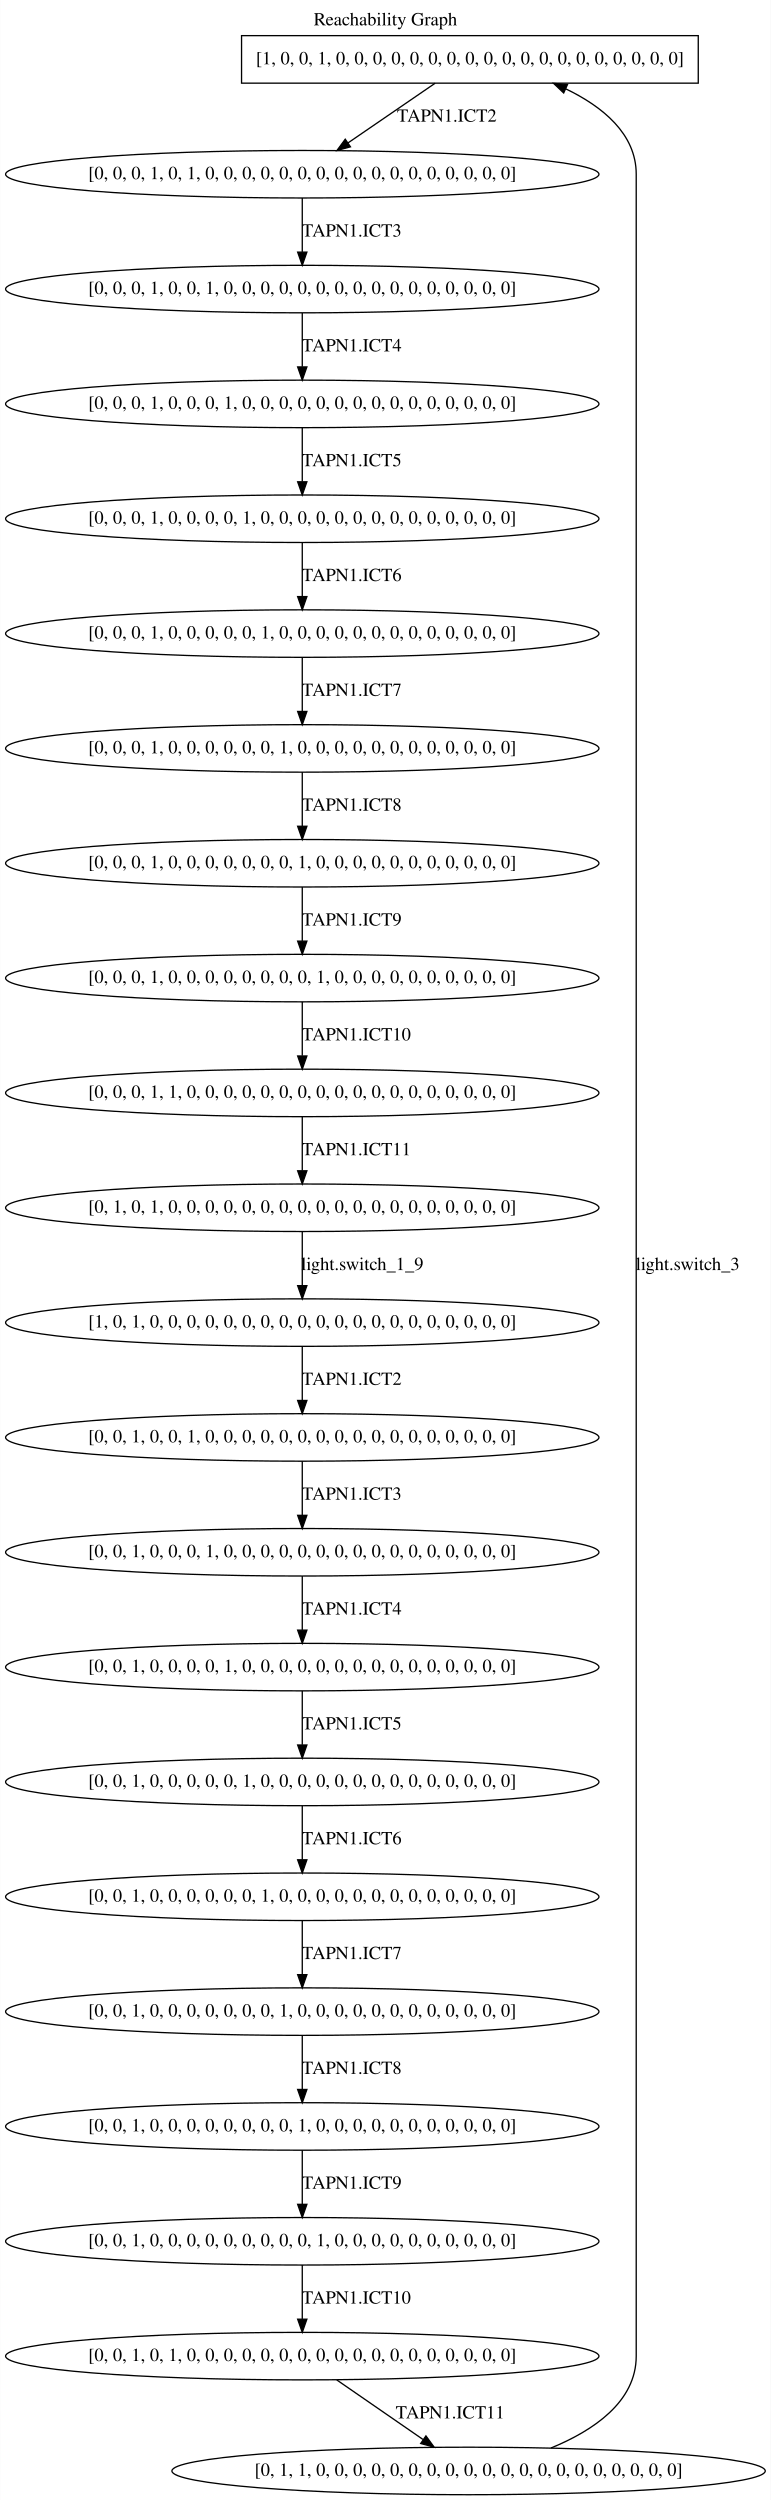
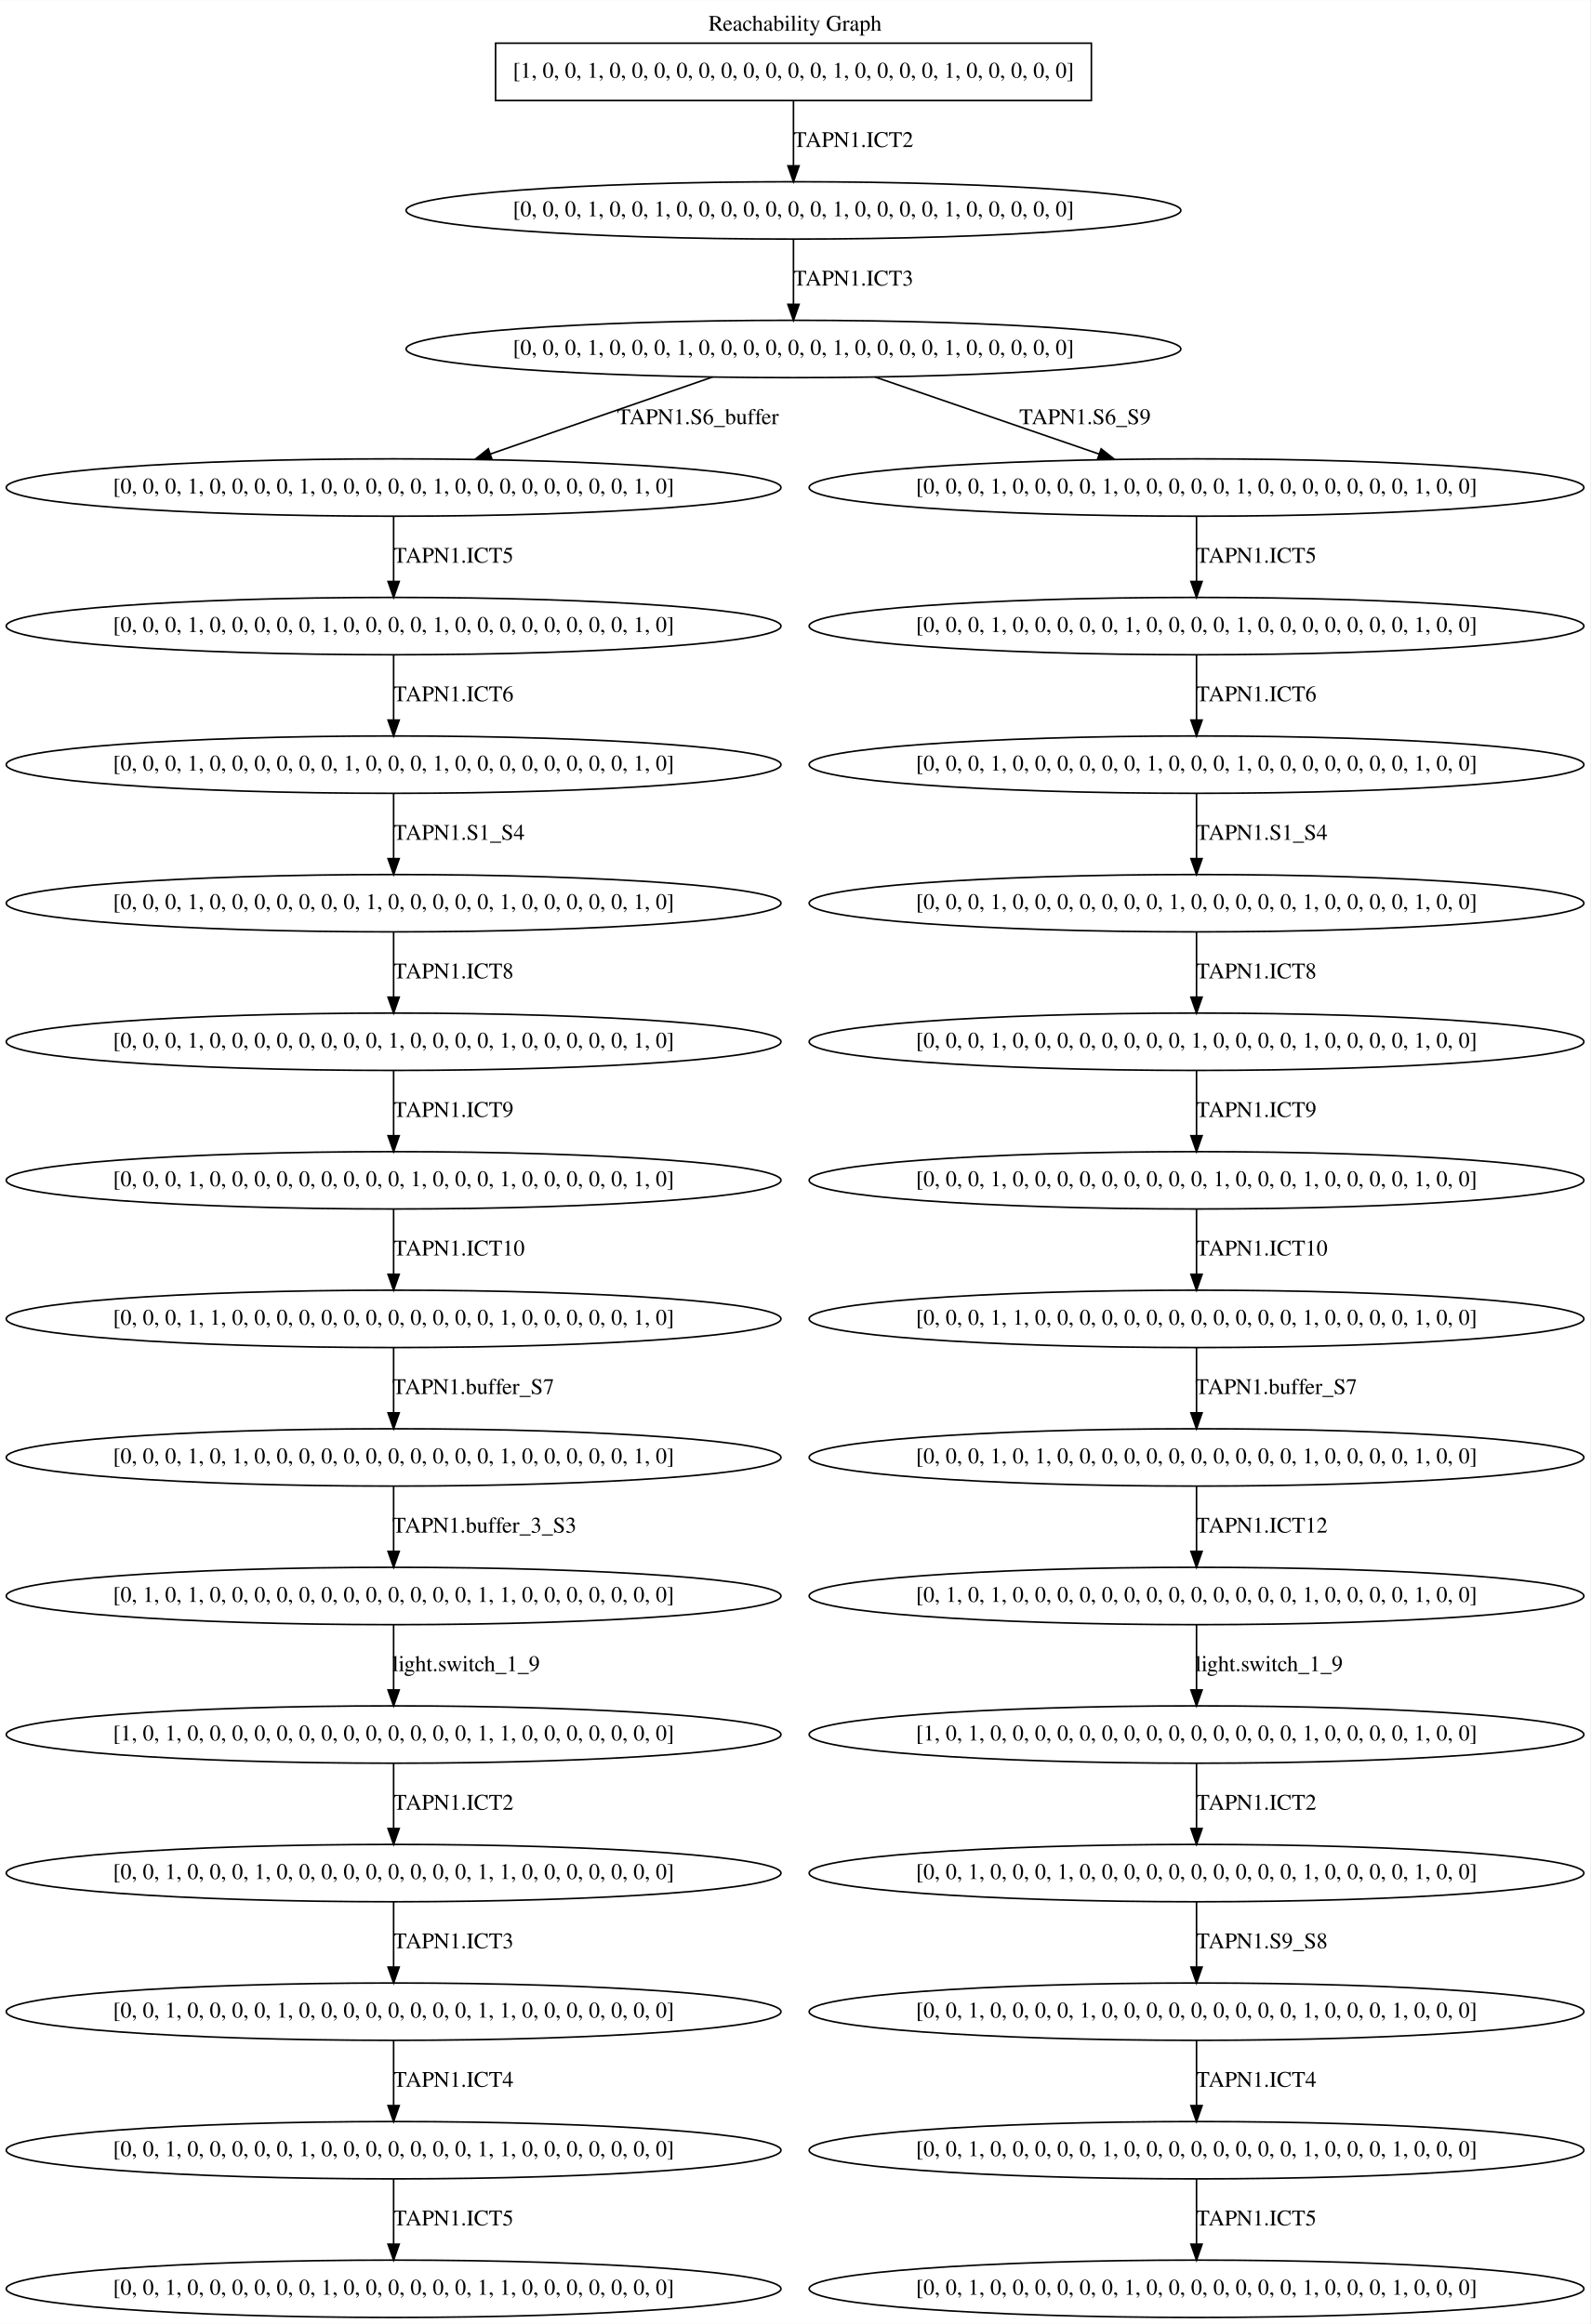
- <svg xmlns="http://www.w3.org/2000/svg" width="584pt" height="1894pt" viewBox="0.00 0.00 583.76 1894.00">
-   <g id="graph0" class="graph" transform="scale(1 1) rotate(0) translate(4 1890)">
-     <polygon fill="#ffffff" stroke="transparent" points="-4,4 -4,-1890 579.76,-1890 579.76,4 -4,4" />
-     <text text-anchor="middle" x="287.88" y="-1870.8" font-family="Times,serif" font-size="14.00" fill="#000000">Reachability Graph</text>
+ <svg xmlns="http://www.w3.org/2000/svg" width="998pt" height="1459pt" viewBox="0.00 0.00 998.16 1459.00">
+   <g id="graph0" class="graph" transform="scale(1 1) rotate(0) translate(4 1455)">
+     <polygon fill="#ffffff" stroke="transparent" points="-4,4 -4,-1455 994.157,-1455 994.157,4 -4,4" />
+     <text text-anchor="middle" x="495.078" y="-1435.8" font-family="Times,serif" font-size="14.00" fill="#000000">Reachability Graph</text>
    <g id="node1" class="node">
-       <polygon fill="none" stroke="#000000" points="524.88,-1863 178.88,-1863 178.88,-1827 524.88,-1827 524.88,-1863" />
-       <text text-anchor="middle" x="351.88" y="-1841.3" font-family="Times,serif" font-size="14.00" fill="#000000">[1, 0, 0, 1, 0, 0, 0, 0, 0, 0, 0, 0, 0, 0, 0, 0, 0, 0, 0, 0, 0, 0, 0]</text>
+       <polygon fill="none" stroke="#000000" points="681.078,-1428 307.078,-1428 307.078,-1392 681.078,-1392 681.078,-1428" />
+       <text text-anchor="middle" x="494.078" y="-1406.3" font-family="Times,serif" font-size="14.00" fill="#000000">[1, 0, 0, 1, 0, 0, 0, 0, 0, 0, 0, 0, 0, 0, 1, 0, 0, 0, 0, 1, 0, 0, 0, 0, 0]</text>
    </g>
    <g id="node2" class="node">
-       <ellipse fill="none" stroke="#000000" cx="224.88" cy="-1758" rx="224.76" ry="18" />
-       <text text-anchor="middle" x="224.88" y="-1754.3" font-family="Times,serif" font-size="14.00" fill="#000000">[0, 0, 0, 1, 0, 1, 0, 0, 0, 0, 0, 0, 0, 0, 0, 0, 0, 0, 0, 0, 0, 0, 0]</text>
+       <ellipse fill="none" stroke="#000000" cx="494.078" cy="-1323" rx="243.157" ry="18" />
+       <text text-anchor="middle" x="494.078" y="-1319.3" font-family="Times,serif" font-size="14.00" fill="#000000">[0, 0, 0, 1, 0, 0, 1, 0, 0, 0, 0, 0, 0, 0, 1, 0, 0, 0, 0, 1, 0, 0, 0, 0, 0]</text>
    </g>
    <g id="edge1" class="edge">
-       <path fill="none" stroke="#000000" d="M325.566,-1826.974C306.409,-1813.85 280.28,-1795.951 259.441,-1781.676" />
-       <polygon fill="#000000" stroke="#000000" points="261.389,-1778.767 251.161,-1776.003 257.433,-1784.542 261.389,-1778.767" />
-       <text text-anchor="middle" x="334.38" y="-1797.8" font-family="Times,serif" font-size="14.00" fill="#000000">TAPN1.ICT2</text>
+       <path fill="none" stroke="#000000" d="M494.078,-1391.974C494.078,-1380.192 494.078,-1364.561 494.078,-1351.158" />
+       <polygon fill="#000000" stroke="#000000" points="497.579,-1351.003 494.078,-1341.003 490.579,-1351.003 497.579,-1351.003" />
+       <text text-anchor="middle" x="531.578" y="-1362.8" font-family="Times,serif" font-size="14.00" fill="#000000">TAPN1.ICT2</text>
    </g>
    <g id="node3" class="node">
-       <ellipse fill="none" stroke="#000000" cx="224.88" cy="-1671" rx="224.76" ry="18" />
-       <text text-anchor="middle" x="224.88" y="-1667.3" font-family="Times,serif" font-size="14.00" fill="#000000">[0, 0, 0, 1, 0, 0, 1, 0, 0, 0, 0, 0, 0, 0, 0, 0, 0, 0, 0, 0, 0, 0, 0]</text>
+       <ellipse fill="none" stroke="#000000" cx="494.078" cy="-1236" rx="243.157" ry="18" />
+       <text text-anchor="middle" x="494.078" y="-1232.3" font-family="Times,serif" font-size="14.00" fill="#000000">[0, 0, 0, 1, 0, 0, 0, 1, 0, 0, 0, 0, 0, 0, 1, 0, 0, 0, 0, 1, 0, 0, 0, 0, 0]</text>
    </g>
    <g id="edge2" class="edge">
-       <path fill="none" stroke="#000000" d="M224.88,-1739.974C224.88,-1728.192 224.88,-1712.561 224.88,-1699.158" />
-       <polygon fill="#000000" stroke="#000000" points="228.38,-1699.003 224.88,-1689.003 221.38,-1699.003 228.38,-1699.003" />
-       <text text-anchor="middle" x="262.38" y="-1710.8" font-family="Times,serif" font-size="14.00" fill="#000000">TAPN1.ICT3</text>
+       <path fill="none" stroke="#000000" d="M494.078,-1304.974C494.078,-1293.192 494.078,-1277.561 494.078,-1264.158" />
+       <polygon fill="#000000" stroke="#000000" points="497.579,-1264.003 494.078,-1254.003 490.579,-1264.003 497.579,-1264.003" />
+       <text text-anchor="middle" x="531.578" y="-1275.8" font-family="Times,serif" font-size="14.00" fill="#000000">TAPN1.ICT3</text>
    </g>
    <g id="node4" class="node">
-       <ellipse fill="none" stroke="#000000" cx="224.88" cy="-1584" rx="224.76" ry="18" />
-       <text text-anchor="middle" x="224.88" y="-1580.3" font-family="Times,serif" font-size="14.00" fill="#000000">[0, 0, 0, 1, 0, 0, 0, 1, 0, 0, 0, 0, 0, 0, 0, 0, 0, 0, 0, 0, 0, 0, 0]</text>
+       <ellipse fill="none" stroke="#000000" cx="243.078" cy="-1149" rx="243.157" ry="18" />
+       <text text-anchor="middle" x="243.078" y="-1145.3" font-family="Times,serif" font-size="14.00" fill="#000000">[0, 0, 0, 1, 0, 0, 0, 0, 1, 0, 0, 0, 0, 0, 1, 0, 0, 0, 0, 0, 0, 0, 0, 1, 0]</text>
    </g>
    <g id="edge3" class="edge">
-       <path fill="none" stroke="#000000" d="M224.88,-1652.974C224.88,-1641.192 224.88,-1625.561 224.88,-1612.158" />
-       <polygon fill="#000000" stroke="#000000" points="228.38,-1612.003 224.88,-1602.003 221.38,-1612.003 228.38,-1612.003" />
-       <text text-anchor="middle" x="262.38" y="-1623.8" font-family="Times,serif" font-size="14.00" fill="#000000">TAPN1.ICT4</text>
+       <path fill="none" stroke="#000000" d="M443.285,-1218.394C403.017,-1204.437 346.617,-1184.888 303.937,-1170.094" />
+       <polygon fill="#000000" stroke="#000000" points="304.821,-1166.697 294.227,-1166.729 302.529,-1173.311 304.821,-1166.697" />
+       <text text-anchor="middle" x="434.078" y="-1188.8" font-family="Times,serif" font-size="14.00" fill="#000000">TAPN1.S6_buffer</text>
    </g>
    <g id="node5" class="node">
-       <ellipse fill="none" stroke="#000000" cx="224.88" cy="-1497" rx="224.76" ry="18" />
-       <text text-anchor="middle" x="224.88" y="-1493.3" font-family="Times,serif" font-size="14.00" fill="#000000">[0, 0, 0, 1, 0, 0, 0, 0, 1, 0, 0, 0, 0, 0, 0, 0, 0, 0, 0, 0, 0, 0, 0]</text>
+       <ellipse fill="none" stroke="#000000" cx="747.078" cy="-1149" rx="243.157" ry="18" />
+       <text text-anchor="middle" x="747.078" y="-1145.3" font-family="Times,serif" font-size="14.00" fill="#000000">[0, 0, 0, 1, 0, 0, 0, 0, 1, 0, 0, 0, 0, 0, 1, 0, 0, 0, 0, 0, 0, 0, 1, 0, 0]</text>
    </g>
    <g id="edge4" class="edge">
-       <path fill="none" stroke="#000000" d="M224.88,-1565.974C224.88,-1554.192 224.88,-1538.561 224.88,-1525.158" />
-       <polygon fill="#000000" stroke="#000000" points="228.38,-1525.003 224.88,-1515.003 221.38,-1525.003 228.38,-1525.003" />
-       <text text-anchor="middle" x="262.38" y="-1536.8" font-family="Times,serif" font-size="14.00" fill="#000000">TAPN1.ICT5</text>
+       <path fill="none" stroke="#000000" d="M545.277,-1218.394C585.951,-1204.408 642.954,-1184.805 686.007,-1170.001" />
+       <polygon fill="#000000" stroke="#000000" points="687.204,-1173.29 695.523,-1166.729 684.928,-1166.671 687.204,-1173.29" />
+       <text text-anchor="middle" x="677.078" y="-1188.8" font-family="Times,serif" font-size="14.00" fill="#000000">TAPN1.S6_S9</text>
+     </g>
+     <g id="node19" class="node">
+       <ellipse fill="none" stroke="#000000" cx="243.078" cy="-1062" rx="243.157" ry="18" />
+       <text text-anchor="middle" x="243.078" y="-1058.3" font-family="Times,serif" font-size="14.00" fill="#000000">[0, 0, 0, 1, 0, 0, 0, 0, 0, 1, 0, 0, 0, 0, 1, 0, 0, 0, 0, 0, 0, 0, 0, 1, 0]</text>
+     </g>
+     <g id="edge18" class="edge">
+       <path fill="none" stroke="#000000" d="M243.078,-1130.974C243.078,-1119.192 243.078,-1103.561 243.078,-1090.158" />
+       <polygon fill="#000000" stroke="#000000" points="246.578,-1090.003 243.078,-1080.003 239.578,-1090.003 246.578,-1090.003" />
+       <text text-anchor="middle" x="280.578" y="-1101.8" font-family="Times,serif" font-size="14.00" fill="#000000">TAPN1.ICT5</text>
    </g>
    <g id="node6" class="node">
-       <ellipse fill="none" stroke="#000000" cx="224.88" cy="-1410" rx="224.76" ry="18" />
-       <text text-anchor="middle" x="224.88" y="-1406.3" font-family="Times,serif" font-size="14.00" fill="#000000">[0, 0, 0, 1, 0, 0, 0, 0, 0, 1, 0, 0, 0, 0, 0, 0, 0, 0, 0, 0, 0, 0, 0]</text>
+       <ellipse fill="none" stroke="#000000" cx="747.078" cy="-1062" rx="243.157" ry="18" />
+       <text text-anchor="middle" x="747.078" y="-1058.3" font-family="Times,serif" font-size="14.00" fill="#000000">[0, 0, 0, 1, 0, 0, 0, 0, 0, 1, 0, 0, 0, 0, 1, 0, 0, 0, 0, 0, 0, 0, 1, 0, 0]</text>
    </g>
    <g id="edge5" class="edge">
-       <path fill="none" stroke="#000000" d="M224.88,-1478.974C224.88,-1467.192 224.88,-1451.561 224.88,-1438.158" />
-       <polygon fill="#000000" stroke="#000000" points="228.38,-1438.003 224.88,-1428.003 221.38,-1438.003 228.38,-1438.003" />
-       <text text-anchor="middle" x="262.38" y="-1449.8" font-family="Times,serif" font-size="14.00" fill="#000000">TAPN1.ICT6</text>
+       <path fill="none" stroke="#000000" d="M747.078,-1130.974C747.078,-1119.192 747.078,-1103.561 747.078,-1090.158" />
+       <polygon fill="#000000" stroke="#000000" points="750.578,-1090.003 747.078,-1080.003 743.578,-1090.003 750.578,-1090.003" />
+       <text text-anchor="middle" x="784.578" y="-1101.8" font-family="Times,serif" font-size="14.00" fill="#000000">TAPN1.ICT5</text>
    </g>
    <g id="node7" class="node">
-       <ellipse fill="none" stroke="#000000" cx="224.88" cy="-1323" rx="224.76" ry="18" />
-       <text text-anchor="middle" x="224.88" y="-1319.3" font-family="Times,serif" font-size="14.00" fill="#000000">[0, 0, 0, 1, 0, 0, 0, 0, 0, 0, 1, 0, 0, 0, 0, 0, 0, 0, 0, 0, 0, 0, 0]</text>
+       <ellipse fill="none" stroke="#000000" cx="747.078" cy="-975" rx="243.157" ry="18" />
+       <text text-anchor="middle" x="747.078" y="-971.3" font-family="Times,serif" font-size="14.00" fill="#000000">[0, 0, 0, 1, 0, 0, 0, 0, 0, 0, 1, 0, 0, 0, 1, 0, 0, 0, 0, 0, 0, 0, 1, 0, 0]</text>
    </g>
    <g id="edge6" class="edge">
-       <path fill="none" stroke="#000000" d="M224.88,-1391.974C224.88,-1380.192 224.88,-1364.561 224.88,-1351.158" />
-       <polygon fill="#000000" stroke="#000000" points="228.38,-1351.003 224.88,-1341.003 221.38,-1351.003 228.38,-1351.003" />
-       <text text-anchor="middle" x="262.38" y="-1362.8" font-family="Times,serif" font-size="14.00" fill="#000000">TAPN1.ICT7</text>
+       <path fill="none" stroke="#000000" d="M747.078,-1043.974C747.078,-1032.192 747.078,-1016.561 747.078,-1003.158" />
+       <polygon fill="#000000" stroke="#000000" points="750.578,-1003.003 747.078,-993.003 743.578,-1003.003 750.578,-1003.003" />
+       <text text-anchor="middle" x="784.578" y="-1014.8" font-family="Times,serif" font-size="14.00" fill="#000000">TAPN1.ICT6</text>
    </g>
    <g id="node8" class="node">
-       <ellipse fill="none" stroke="#000000" cx="224.88" cy="-1236" rx="224.76" ry="18" />
-       <text text-anchor="middle" x="224.88" y="-1232.3" font-family="Times,serif" font-size="14.00" fill="#000000">[0, 0, 0, 1, 0, 0, 0, 0, 0, 0, 0, 1, 0, 0, 0, 0, 0, 0, 0, 0, 0, 0, 0]</text>
+       <ellipse fill="none" stroke="#000000" cx="747.078" cy="-888" rx="243.157" ry="18" />
+       <text text-anchor="middle" x="747.078" y="-884.3" font-family="Times,serif" font-size="14.00" fill="#000000">[0, 0, 0, 1, 0, 0, 0, 0, 0, 0, 0, 1, 0, 0, 0, 0, 0, 1, 0, 0, 0, 0, 1, 0, 0]</text>
    </g>
    <g id="edge7" class="edge">
-       <path fill="none" stroke="#000000" d="M224.88,-1304.974C224.88,-1293.192 224.88,-1277.561 224.88,-1264.158" />
-       <polygon fill="#000000" stroke="#000000" points="228.38,-1264.003 224.88,-1254.003 221.38,-1264.003 228.38,-1264.003" />
-       <text text-anchor="middle" x="262.38" y="-1275.8" font-family="Times,serif" font-size="14.00" fill="#000000">TAPN1.ICT8</text>
+       <path fill="none" stroke="#000000" d="M747.078,-956.973C747.078,-945.192 747.078,-929.561 747.078,-916.158" />
+       <polygon fill="#000000" stroke="#000000" points="750.578,-916.003 747.078,-906.003 743.578,-916.003 750.578,-916.003" />
+       <text text-anchor="middle" x="788.078" y="-927.8" font-family="Times,serif" font-size="14.00" fill="#000000">TAPN1.S1_S4</text>
    </g>
    <g id="node9" class="node">
-       <ellipse fill="none" stroke="#000000" cx="224.88" cy="-1149" rx="224.76" ry="18" />
-       <text text-anchor="middle" x="224.88" y="-1145.3" font-family="Times,serif" font-size="14.00" fill="#000000">[0, 0, 0, 1, 0, 0, 0, 0, 0, 0, 0, 0, 1, 0, 0, 0, 0, 0, 0, 0, 0, 0, 0]</text>
+       <ellipse fill="none" stroke="#000000" cx="747.078" cy="-801" rx="243.157" ry="18" />
+       <text text-anchor="middle" x="747.078" y="-797.3" font-family="Times,serif" font-size="14.00" fill="#000000">[0, 0, 0, 1, 0, 0, 0, 0, 0, 0, 0, 0, 1, 0, 0, 0, 0, 1, 0, 0, 0, 0, 1, 0, 0]</text>
    </g>
    <g id="edge8" class="edge">
-       <path fill="none" stroke="#000000" d="M224.88,-1217.974C224.88,-1206.192 224.88,-1190.561 224.88,-1177.158" />
-       <polygon fill="#000000" stroke="#000000" points="228.38,-1177.003 224.88,-1167.003 221.38,-1177.003 228.38,-1177.003" />
-       <text text-anchor="middle" x="262.38" y="-1188.8" font-family="Times,serif" font-size="14.00" fill="#000000">TAPN1.ICT9</text>
+       <path fill="none" stroke="#000000" d="M747.078,-869.973C747.078,-858.192 747.078,-842.561 747.078,-829.158" />
+       <polygon fill="#000000" stroke="#000000" points="750.578,-829.003 747.078,-819.003 743.578,-829.003 750.578,-829.003" />
+       <text text-anchor="middle" x="784.578" y="-840.8" font-family="Times,serif" font-size="14.00" fill="#000000">TAPN1.ICT8</text>
    </g>
    <g id="node10" class="node">
-       <ellipse fill="none" stroke="#000000" cx="224.88" cy="-1062" rx="224.76" ry="18" />
-       <text text-anchor="middle" x="224.88" y="-1058.3" font-family="Times,serif" font-size="14.00" fill="#000000">[0, 0, 0, 1, 1, 0, 0, 0, 0, 0, 0, 0, 0, 0, 0, 0, 0, 0, 0, 0, 0, 0, 0]</text>
+       <ellipse fill="none" stroke="#000000" cx="747.078" cy="-714" rx="243.157" ry="18" />
+       <text text-anchor="middle" x="747.078" y="-710.3" font-family="Times,serif" font-size="14.00" fill="#000000">[0, 0, 0, 1, 0, 0, 0, 0, 0, 0, 0, 0, 0, 1, 0, 0, 0, 1, 0, 0, 0, 0, 1, 0, 0]</text>
    </g>
    <g id="edge9" class="edge">
-       <path fill="none" stroke="#000000" d="M224.88,-1130.974C224.88,-1119.192 224.88,-1103.561 224.88,-1090.158" />
-       <polygon fill="#000000" stroke="#000000" points="228.38,-1090.003 224.88,-1080.003 221.38,-1090.003 228.38,-1090.003" />
-       <text text-anchor="middle" x="265.88" y="-1101.8" font-family="Times,serif" font-size="14.00" fill="#000000">TAPN1.ICT10</text>
+       <path fill="none" stroke="#000000" d="M747.078,-782.973C747.078,-771.192 747.078,-755.561 747.078,-742.158" />
+       <polygon fill="#000000" stroke="#000000" points="750.578,-742.003 747.078,-732.003 743.578,-742.003 750.578,-742.003" />
+       <text text-anchor="middle" x="784.578" y="-753.8" font-family="Times,serif" font-size="14.00" fill="#000000">TAPN1.ICT9</text>
    </g>
    <g id="node11" class="node">
-       <ellipse fill="none" stroke="#000000" cx="224.88" cy="-975" rx="224.76" ry="18" />
-       <text text-anchor="middle" x="224.88" y="-971.3" font-family="Times,serif" font-size="14.00" fill="#000000">[0, 1, 0, 1, 0, 0, 0, 0, 0, 0, 0, 0, 0, 0, 0, 0, 0, 0, 0, 0, 0, 0, 0]</text>
+       <ellipse fill="none" stroke="#000000" cx="747.078" cy="-627" rx="243.157" ry="18" />
+       <text text-anchor="middle" x="747.078" y="-623.3" font-family="Times,serif" font-size="14.00" fill="#000000">[0, 0, 0, 1, 1, 0, 0, 0, 0, 0, 0, 0, 0, 0, 0, 0, 0, 1, 0, 0, 0, 0, 1, 0, 0]</text>
    </g>
    <g id="edge10" class="edge">
-       <path fill="none" stroke="#000000" d="M224.88,-1043.974C224.88,-1032.192 224.88,-1016.561 224.88,-1003.158" />
-       <polygon fill="#000000" stroke="#000000" points="228.38,-1003.003 224.88,-993.003 221.38,-1003.003 228.38,-1003.003" />
-       <text text-anchor="middle" x="265.88" y="-1014.8" font-family="Times,serif" font-size="14.00" fill="#000000">TAPN1.ICT11</text>
+       <path fill="none" stroke="#000000" d="M747.078,-695.973C747.078,-684.192 747.078,-668.561 747.078,-655.158" />
+       <polygon fill="#000000" stroke="#000000" points="750.578,-655.003 747.078,-645.003 743.578,-655.003 750.578,-655.003" />
+       <text text-anchor="middle" x="788.078" y="-666.8" font-family="Times,serif" font-size="14.00" fill="#000000">TAPN1.ICT10</text>
    </g>
    <g id="node12" class="node">
-       <ellipse fill="none" stroke="#000000" cx="224.88" cy="-888" rx="224.76" ry="18" />
-       <text text-anchor="middle" x="224.88" y="-884.3" font-family="Times,serif" font-size="14.00" fill="#000000">[1, 0, 1, 0, 0, 0, 0, 0, 0, 0, 0, 0, 0, 0, 0, 0, 0, 0, 0, 0, 0, 0, 0]</text>
+       <ellipse fill="none" stroke="#000000" cx="747.078" cy="-540" rx="243.157" ry="18" />
+       <text text-anchor="middle" x="747.078" y="-536.3" font-family="Times,serif" font-size="14.00" fill="#000000">[0, 0, 0, 1, 0, 1, 0, 0, 0, 0, 0, 0, 0, 0, 0, 0, 0, 1, 0, 0, 0, 0, 1, 0, 0]</text>
    </g>
    <g id="edge11" class="edge">
-       <path fill="none" stroke="#000000" d="M224.88,-956.973C224.88,-945.192 224.88,-929.561 224.88,-916.158" />
-       <polygon fill="#000000" stroke="#000000" points="228.38,-916.003 224.88,-906.003 221.38,-916.003 228.38,-916.003" />
-       <text text-anchor="middle" x="270.38" y="-927.8" font-family="Times,serif" font-size="14.00" fill="#000000">light.switch_1_9</text>
+       <path fill="none" stroke="#000000" d="M747.078,-608.973C747.078,-597.192 747.078,-581.561 747.078,-568.158" />
+       <polygon fill="#000000" stroke="#000000" points="750.578,-568.003 747.078,-558.003 743.578,-568.003 750.578,-568.003" />
+       <text text-anchor="middle" x="797.078" y="-579.8" font-family="Times,serif" font-size="14.00" fill="#000000">TAPN1.buffer_S7</text>
    </g>
    <g id="node13" class="node">
-       <ellipse fill="none" stroke="#000000" cx="224.88" cy="-801" rx="224.76" ry="18" />
-       <text text-anchor="middle" x="224.88" y="-797.3" font-family="Times,serif" font-size="14.00" fill="#000000">[0, 0, 1, 0, 0, 1, 0, 0, 0, 0, 0, 0, 0, 0, 0, 0, 0, 0, 0, 0, 0, 0, 0]</text>
+       <ellipse fill="none" stroke="#000000" cx="747.078" cy="-453" rx="243.157" ry="18" />
+       <text text-anchor="middle" x="747.078" y="-449.3" font-family="Times,serif" font-size="14.00" fill="#000000">[0, 1, 0, 1, 0, 0, 0, 0, 0, 0, 0, 0, 0, 0, 0, 0, 0, 1, 0, 0, 0, 0, 1, 0, 0]</text>
    </g>
    <g id="edge12" class="edge">
-       <path fill="none" stroke="#000000" d="M224.88,-869.973C224.88,-858.192 224.88,-842.561 224.88,-829.158" />
-       <polygon fill="#000000" stroke="#000000" points="228.38,-829.003 224.88,-819.003 221.38,-829.003 228.38,-829.003" />
-       <text text-anchor="middle" x="262.38" y="-840.8" font-family="Times,serif" font-size="14.00" fill="#000000">TAPN1.ICT2</text>
+       <path fill="none" stroke="#000000" d="M747.078,-521.973C747.078,-510.192 747.078,-494.561 747.078,-481.158" />
+       <polygon fill="#000000" stroke="#000000" points="750.578,-481.003 747.078,-471.003 743.578,-481.003 750.578,-481.003" />
+       <text text-anchor="middle" x="788.078" y="-492.8" font-family="Times,serif" font-size="14.00" fill="#000000">TAPN1.ICT12</text>
    </g>
    <g id="node14" class="node">
-       <ellipse fill="none" stroke="#000000" cx="224.88" cy="-714" rx="224.76" ry="18" />
-       <text text-anchor="middle" x="224.88" y="-710.3" font-family="Times,serif" font-size="14.00" fill="#000000">[0, 0, 1, 0, 0, 0, 1, 0, 0, 0, 0, 0, 0, 0, 0, 0, 0, 0, 0, 0, 0, 0, 0]</text>
+       <ellipse fill="none" stroke="#000000" cx="747.078" cy="-366" rx="243.157" ry="18" />
+       <text text-anchor="middle" x="747.078" y="-362.3" font-family="Times,serif" font-size="14.00" fill="#000000">[1, 0, 1, 0, 0, 0, 0, 0, 0, 0, 0, 0, 0, 0, 0, 0, 0, 1, 0, 0, 0, 0, 1, 0, 0]</text>
    </g>
    <g id="edge13" class="edge">
-       <path fill="none" stroke="#000000" d="M224.88,-782.973C224.88,-771.192 224.88,-755.561 224.88,-742.158" />
-       <polygon fill="#000000" stroke="#000000" points="228.38,-742.003 224.88,-732.003 221.38,-742.003 228.38,-742.003" />
-       <text text-anchor="middle" x="262.38" y="-753.8" font-family="Times,serif" font-size="14.00" fill="#000000">TAPN1.ICT3</text>
+       <path fill="none" stroke="#000000" d="M747.078,-434.974C747.078,-423.192 747.078,-407.561 747.078,-394.158" />
+       <polygon fill="#000000" stroke="#000000" points="750.578,-394.003 747.078,-384.003 743.578,-394.003 750.578,-394.003" />
+       <text text-anchor="middle" x="792.578" y="-405.8" font-family="Times,serif" font-size="14.00" fill="#000000">light.switch_1_9</text>
    </g>
    <g id="node15" class="node">
-       <ellipse fill="none" stroke="#000000" cx="224.88" cy="-627" rx="224.76" ry="18" />
-       <text text-anchor="middle" x="224.88" y="-623.3" font-family="Times,serif" font-size="14.00" fill="#000000">[0, 0, 1, 0, 0, 0, 0, 1, 0, 0, 0, 0, 0, 0, 0, 0, 0, 0, 0, 0, 0, 0, 0]</text>
+       <ellipse fill="none" stroke="#000000" cx="747.078" cy="-279" rx="243.157" ry="18" />
+       <text text-anchor="middle" x="747.078" y="-275.3" font-family="Times,serif" font-size="14.00" fill="#000000">[0, 0, 1, 0, 0, 0, 1, 0, 0, 0, 0, 0, 0, 0, 0, 0, 0, 1, 0, 0, 0, 0, 1, 0, 0]</text>
    </g>
    <g id="edge14" class="edge">
-       <path fill="none" stroke="#000000" d="M224.88,-695.973C224.88,-684.192 224.88,-668.561 224.88,-655.158" />
-       <polygon fill="#000000" stroke="#000000" points="228.38,-655.003 224.88,-645.003 221.38,-655.003 228.38,-655.003" />
-       <text text-anchor="middle" x="262.38" y="-666.8" font-family="Times,serif" font-size="14.00" fill="#000000">TAPN1.ICT4</text>
+       <path fill="none" stroke="#000000" d="M747.078,-347.974C747.078,-336.192 747.078,-320.561 747.078,-307.158" />
+       <polygon fill="#000000" stroke="#000000" points="750.578,-307.003 747.078,-297.003 743.578,-307.003 750.578,-307.003" />
+       <text text-anchor="middle" x="784.578" y="-318.8" font-family="Times,serif" font-size="14.00" fill="#000000">TAPN1.ICT2</text>
    </g>
    <g id="node16" class="node">
-       <ellipse fill="none" stroke="#000000" cx="224.88" cy="-540" rx="224.76" ry="18" />
-       <text text-anchor="middle" x="224.88" y="-536.3" font-family="Times,serif" font-size="14.00" fill="#000000">[0, 0, 1, 0, 0, 0, 0, 0, 1, 0, 0, 0, 0, 0, 0, 0, 0, 0, 0, 0, 0, 0, 0]</text>
+       <ellipse fill="none" stroke="#000000" cx="747.078" cy="-192" rx="243.157" ry="18" />
+       <text text-anchor="middle" x="747.078" y="-188.3" font-family="Times,serif" font-size="14.00" fill="#000000">[0, 0, 1, 0, 0, 0, 0, 1, 0, 0, 0, 0, 0, 0, 0, 0, 0, 1, 0, 0, 0, 1, 0, 0, 0]</text>
    </g>
    <g id="edge15" class="edge">
-       <path fill="none" stroke="#000000" d="M224.88,-608.973C224.88,-597.192 224.88,-581.561 224.88,-568.158" />
-       <polygon fill="#000000" stroke="#000000" points="228.38,-568.003 224.88,-558.003 221.38,-568.003 228.38,-568.003" />
-       <text text-anchor="middle" x="262.38" y="-579.8" font-family="Times,serif" font-size="14.00" fill="#000000">TAPN1.ICT5</text>
+       <path fill="none" stroke="#000000" d="M747.078,-260.974C747.078,-249.192 747.078,-233.561 747.078,-220.158" />
+       <polygon fill="#000000" stroke="#000000" points="750.578,-220.003 747.078,-210.003 743.578,-220.003 750.578,-220.003" />
+       <text text-anchor="middle" x="788.078" y="-231.8" font-family="Times,serif" font-size="14.00" fill="#000000">TAPN1.S9_S8</text>
    </g>
    <g id="node17" class="node">
-       <ellipse fill="none" stroke="#000000" cx="224.88" cy="-453" rx="224.76" ry="18" />
-       <text text-anchor="middle" x="224.88" y="-449.3" font-family="Times,serif" font-size="14.00" fill="#000000">[0, 0, 1, 0, 0, 0, 0, 0, 0, 1, 0, 0, 0, 0, 0, 0, 0, 0, 0, 0, 0, 0, 0]</text>
+       <ellipse fill="none" stroke="#000000" cx="747.078" cy="-105" rx="243.157" ry="18" />
+       <text text-anchor="middle" x="747.078" y="-101.3" font-family="Times,serif" font-size="14.00" fill="#000000">[0, 0, 1, 0, 0, 0, 0, 0, 1, 0, 0, 0, 0, 0, 0, 0, 0, 1, 0, 0, 0, 1, 0, 0, 0]</text>
    </g>
    <g id="edge16" class="edge">
-       <path fill="none" stroke="#000000" d="M224.88,-521.973C224.88,-510.192 224.88,-494.561 224.88,-481.158" />
-       <polygon fill="#000000" stroke="#000000" points="228.38,-481.003 224.88,-471.003 221.38,-481.003 228.38,-481.003" />
-       <text text-anchor="middle" x="262.38" y="-492.8" font-family="Times,serif" font-size="14.00" fill="#000000">TAPN1.ICT6</text>
+       <path fill="none" stroke="#000000" d="M747.078,-173.974C747.078,-162.192 747.078,-146.561 747.078,-133.158" />
+       <polygon fill="#000000" stroke="#000000" points="750.578,-133.003 747.078,-123.003 743.578,-133.003 750.578,-133.003" />
+       <text text-anchor="middle" x="784.578" y="-144.8" font-family="Times,serif" font-size="14.00" fill="#000000">TAPN1.ICT4</text>
    </g>
    <g id="node18" class="node">
-       <ellipse fill="none" stroke="#000000" cx="224.88" cy="-366" rx="224.76" ry="18" />
-       <text text-anchor="middle" x="224.88" y="-362.3" font-family="Times,serif" font-size="14.00" fill="#000000">[0, 0, 1, 0, 0, 0, 0, 0, 0, 0, 1, 0, 0, 0, 0, 0, 0, 0, 0, 0, 0, 0, 0]</text>
+       <ellipse fill="none" stroke="#000000" cx="747.078" cy="-18" rx="243.157" ry="18" />
+       <text text-anchor="middle" x="747.078" y="-14.3" font-family="Times,serif" font-size="14.00" fill="#000000">[0, 0, 1, 0, 0, 0, 0, 0, 0, 1, 0, 0, 0, 0, 0, 0, 0, 1, 0, 0, 0, 1, 0, 0, 0]</text>
    </g>
    <g id="edge17" class="edge">
-       <path fill="none" stroke="#000000" d="M224.88,-434.974C224.88,-423.192 224.88,-407.561 224.88,-394.158" />
-       <polygon fill="#000000" stroke="#000000" points="228.38,-394.003 224.88,-384.003 221.38,-394.003 228.38,-394.003" />
-       <text text-anchor="middle" x="262.38" y="-405.8" font-family="Times,serif" font-size="14.00" fill="#000000">TAPN1.ICT7</text>
-     </g>
-     <g id="node19" class="node">
-       <ellipse fill="none" stroke="#000000" cx="224.88" cy="-279" rx="224.76" ry="18" />
-       <text text-anchor="middle" x="224.88" y="-275.3" font-family="Times,serif" font-size="14.00" fill="#000000">[0, 0, 1, 0, 0, 0, 0, 0, 0, 0, 0, 1, 0, 0, 0, 0, 0, 0, 0, 0, 0, 0, 0]</text>
-     </g>
-     <g id="edge18" class="edge">
-       <path fill="none" stroke="#000000" d="M224.88,-347.974C224.88,-336.192 224.88,-320.561 224.88,-307.158" />
-       <polygon fill="#000000" stroke="#000000" points="228.38,-307.003 224.88,-297.003 221.38,-307.003 228.38,-307.003" />
-       <text text-anchor="middle" x="262.38" y="-318.8" font-family="Times,serif" font-size="14.00" fill="#000000">TAPN1.ICT8</text>
+       <path fill="none" stroke="#000000" d="M747.078,-86.974C747.078,-75.192 747.078,-59.561 747.078,-46.158" />
+       <polygon fill="#000000" stroke="#000000" points="750.578,-46.003 747.078,-36.003 743.578,-46.003 750.578,-46.003" />
+       <text text-anchor="middle" x="784.578" y="-57.8" font-family="Times,serif" font-size="14.00" fill="#000000">TAPN1.ICT5</text>
    </g>
    <g id="node20" class="node">
-       <ellipse fill="none" stroke="#000000" cx="224.88" cy="-192" rx="224.76" ry="18" />
-       <text text-anchor="middle" x="224.88" y="-188.3" font-family="Times,serif" font-size="14.00" fill="#000000">[0, 0, 1, 0, 0, 0, 0, 0, 0, 0, 0, 0, 1, 0, 0, 0, 0, 0, 0, 0, 0, 0, 0]</text>
+       <ellipse fill="none" stroke="#000000" cx="243.078" cy="-975" rx="243.157" ry="18" />
+       <text text-anchor="middle" x="243.078" y="-971.3" font-family="Times,serif" font-size="14.00" fill="#000000">[0, 0, 0, 1, 0, 0, 0, 0, 0, 0, 1, 0, 0, 0, 1, 0, 0, 0, 0, 0, 0, 0, 0, 1, 0]</text>
    </g>
    <g id="edge19" class="edge">
-       <path fill="none" stroke="#000000" d="M224.88,-260.974C224.88,-249.192 224.88,-233.561 224.88,-220.158" />
-       <polygon fill="#000000" stroke="#000000" points="228.38,-220.003 224.88,-210.003 221.38,-220.003 228.38,-220.003" />
-       <text text-anchor="middle" x="262.38" y="-231.8" font-family="Times,serif" font-size="14.00" fill="#000000">TAPN1.ICT9</text>
+       <path fill="none" stroke="#000000" d="M243.078,-1043.974C243.078,-1032.192 243.078,-1016.561 243.078,-1003.158" />
+       <polygon fill="#000000" stroke="#000000" points="246.578,-1003.003 243.078,-993.003 239.578,-1003.003 246.578,-1003.003" />
+       <text text-anchor="middle" x="280.578" y="-1014.8" font-family="Times,serif" font-size="14.00" fill="#000000">TAPN1.ICT6</text>
    </g>
    <g id="node21" class="node">
-       <ellipse fill="none" stroke="#000000" cx="224.88" cy="-105" rx="224.76" ry="18" />
-       <text text-anchor="middle" x="224.88" y="-101.3" font-family="Times,serif" font-size="14.00" fill="#000000">[0, 0, 1, 0, 1, 0, 0, 0, 0, 0, 0, 0, 0, 0, 0, 0, 0, 0, 0, 0, 0, 0, 0]</text>
+       <ellipse fill="none" stroke="#000000" cx="243.078" cy="-888" rx="243.157" ry="18" />
+       <text text-anchor="middle" x="243.078" y="-884.3" font-family="Times,serif" font-size="14.00" fill="#000000">[0, 0, 0, 1, 0, 0, 0, 0, 0, 0, 0, 1, 0, 0, 0, 0, 0, 1, 0, 0, 0, 0, 0, 1, 0]</text>
    </g>
    <g id="edge20" class="edge">
-       <path fill="none" stroke="#000000" d="M224.88,-173.974C224.88,-162.192 224.88,-146.561 224.88,-133.158" />
-       <polygon fill="#000000" stroke="#000000" points="228.38,-133.003 224.88,-123.003 221.38,-133.003 228.38,-133.003" />
-       <text text-anchor="middle" x="265.88" y="-144.8" font-family="Times,serif" font-size="14.00" fill="#000000">TAPN1.ICT10</text>
+       <path fill="none" stroke="#000000" d="M243.078,-956.973C243.078,-945.192 243.078,-929.561 243.078,-916.158" />
+       <polygon fill="#000000" stroke="#000000" points="246.578,-916.003 243.078,-906.003 239.578,-916.003 246.578,-916.003" />
+       <text text-anchor="middle" x="284.078" y="-927.8" font-family="Times,serif" font-size="14.00" fill="#000000">TAPN1.S1_S4</text>
    </g>
    <g id="node22" class="node">
-       <ellipse fill="none" stroke="#000000" cx="350.88" cy="-18" rx="224.76" ry="18" />
-       <text text-anchor="middle" x="350.88" y="-14.3" font-family="Times,serif" font-size="14.00" fill="#000000">[0, 1, 1, 0, 0, 0, 0, 0, 0, 0, 0, 0, 0, 0, 0, 0, 0, 0, 0, 0, 0, 0, 0]</text>
+       <ellipse fill="none" stroke="#000000" cx="243.078" cy="-801" rx="243.157" ry="18" />
+       <text text-anchor="middle" x="243.078" y="-797.3" font-family="Times,serif" font-size="14.00" fill="#000000">[0, 0, 0, 1, 0, 0, 0, 0, 0, 0, 0, 0, 1, 0, 0, 0, 0, 1, 0, 0, 0, 0, 0, 1, 0]</text>
    </g>
    <g id="edge21" class="edge">
-       <path fill="none" stroke="#000000" d="M250.987,-86.974C269.909,-73.909 295.686,-56.11 316.315,-41.866" />
-       <polygon fill="#000000" stroke="#000000" points="318.566,-44.566 324.806,-36.003 314.589,-38.805 318.566,-44.566" />
-       <text text-anchor="middle" x="336.88" y="-57.8" font-family="Times,serif" font-size="14.00" fill="#000000">TAPN1.ICT11</text>
+       <path fill="none" stroke="#000000" d="M243.078,-869.973C243.078,-858.192 243.078,-842.561 243.078,-829.158" />
+       <polygon fill="#000000" stroke="#000000" points="246.578,-829.003 243.078,-819.003 239.578,-829.003 246.578,-829.003" />
+       <text text-anchor="middle" x="280.578" y="-840.8" font-family="Times,serif" font-size="14.00" fill="#000000">TAPN1.ICT8</text>
+     </g>
+     <g id="node23" class="node">
+       <ellipse fill="none" stroke="#000000" cx="243.078" cy="-714" rx="243.157" ry="18" />
+       <text text-anchor="middle" x="243.078" y="-710.3" font-family="Times,serif" font-size="14.00" fill="#000000">[0, 0, 0, 1, 0, 0, 0, 0, 0, 0, 0, 0, 0, 1, 0, 0, 0, 1, 0, 0, 0, 0, 0, 1, 0]</text>
    </g>
    <g id="edge22" class="edge">
-       <path fill="none" stroke="#000000" d="M413.264,-35.383C445.382,-48.533 477.88,-70.39 477.88,-105 477.88,-1758 477.88,-1758 477.88,-1758 477.88,-1788.583 452.432,-1809.249 424.409,-1822.735" />
-       <polygon fill="#000000" stroke="#000000" points="422.927,-1819.563 415.249,-1826.864 425.804,-1825.945 422.927,-1819.563" />
-       <text text-anchor="middle" x="516.88" y="-927.8" font-family="Times,serif" font-size="14.00" fill="#000000">light.switch_3</text>
+       <path fill="none" stroke="#000000" d="M243.078,-782.973C243.078,-771.192 243.078,-755.561 243.078,-742.158" />
+       <polygon fill="#000000" stroke="#000000" points="246.578,-742.003 243.078,-732.003 239.578,-742.003 246.578,-742.003" />
+       <text text-anchor="middle" x="280.578" y="-753.8" font-family="Times,serif" font-size="14.00" fill="#000000">TAPN1.ICT9</text>
+     </g>
+     <g id="node24" class="node">
+       <ellipse fill="none" stroke="#000000" cx="243.078" cy="-627" rx="243.157" ry="18" />
+       <text text-anchor="middle" x="243.078" y="-623.3" font-family="Times,serif" font-size="14.00" fill="#000000">[0, 0, 0, 1, 1, 0, 0, 0, 0, 0, 0, 0, 0, 0, 0, 0, 0, 1, 0, 0, 0, 0, 0, 1, 0]</text>
+     </g>
+     <g id="edge23" class="edge">
+       <path fill="none" stroke="#000000" d="M243.078,-695.973C243.078,-684.192 243.078,-668.561 243.078,-655.158" />
+       <polygon fill="#000000" stroke="#000000" points="246.578,-655.003 243.078,-645.003 239.578,-655.003 246.578,-655.003" />
+       <text text-anchor="middle" x="284.078" y="-666.8" font-family="Times,serif" font-size="14.00" fill="#000000">TAPN1.ICT10</text>
+     </g>
+     <g id="node25" class="node">
+       <ellipse fill="none" stroke="#000000" cx="243.078" cy="-540" rx="243.157" ry="18" />
+       <text text-anchor="middle" x="243.078" y="-536.3" font-family="Times,serif" font-size="14.00" fill="#000000">[0, 0, 0, 1, 0, 1, 0, 0, 0, 0, 0, 0, 0, 0, 0, 0, 0, 1, 0, 0, 0, 0, 0, 1, 0]</text>
+     </g>
+     <g id="edge24" class="edge">
+       <path fill="none" stroke="#000000" d="M243.078,-608.973C243.078,-597.192 243.078,-581.561 243.078,-568.158" />
+       <polygon fill="#000000" stroke="#000000" points="246.578,-568.003 243.078,-558.003 239.578,-568.003 246.578,-568.003" />
+       <text text-anchor="middle" x="293.078" y="-579.8" font-family="Times,serif" font-size="14.00" fill="#000000">TAPN1.buffer_S7</text>
+     </g>
+     <g id="node26" class="node">
+       <ellipse fill="none" stroke="#000000" cx="243.078" cy="-453" rx="243.157" ry="18" />
+       <text text-anchor="middle" x="243.078" y="-449.3" font-family="Times,serif" font-size="14.00" fill="#000000">[0, 1, 0, 1, 0, 0, 0, 0, 0, 0, 0, 0, 0, 0, 0, 0, 1, 1, 0, 0, 0, 0, 0, 0, 0]</text>
+     </g>
+     <g id="edge25" class="edge">
+       <path fill="none" stroke="#000000" d="M243.078,-521.973C243.078,-510.192 243.078,-494.561 243.078,-481.158" />
+       <polygon fill="#000000" stroke="#000000" points="246.578,-481.003 243.078,-471.003 239.578,-481.003 246.578,-481.003" />
+       <text text-anchor="middle" x="300.078" y="-492.8" font-family="Times,serif" font-size="14.00" fill="#000000">TAPN1.buffer_3_S3</text>
+     </g>
+     <g id="node27" class="node">
+       <ellipse fill="none" stroke="#000000" cx="243.078" cy="-366" rx="243.157" ry="18" />
+       <text text-anchor="middle" x="243.078" y="-362.3" font-family="Times,serif" font-size="14.00" fill="#000000">[1, 0, 1, 0, 0, 0, 0, 0, 0, 0, 0, 0, 0, 0, 0, 0, 1, 1, 0, 0, 0, 0, 0, 0, 0]</text>
+     </g>
+     <g id="edge26" class="edge">
+       <path fill="none" stroke="#000000" d="M243.078,-434.974C243.078,-423.192 243.078,-407.561 243.078,-394.158" />
+       <polygon fill="#000000" stroke="#000000" points="246.578,-394.003 243.078,-384.003 239.578,-394.003 246.578,-394.003" />
+       <text text-anchor="middle" x="288.578" y="-405.8" font-family="Times,serif" font-size="14.00" fill="#000000">light.switch_1_9</text>
+     </g>
+     <g id="node28" class="node">
+       <ellipse fill="none" stroke="#000000" cx="243.078" cy="-279" rx="243.157" ry="18" />
+       <text text-anchor="middle" x="243.078" y="-275.3" font-family="Times,serif" font-size="14.00" fill="#000000">[0, 0, 1, 0, 0, 0, 1, 0, 0, 0, 0, 0, 0, 0, 0, 0, 1, 1, 0, 0, 0, 0, 0, 0, 0]</text>
+     </g>
+     <g id="edge27" class="edge">
+       <path fill="none" stroke="#000000" d="M243.078,-347.974C243.078,-336.192 243.078,-320.561 243.078,-307.158" />
+       <polygon fill="#000000" stroke="#000000" points="246.578,-307.003 243.078,-297.003 239.578,-307.003 246.578,-307.003" />
+       <text text-anchor="middle" x="280.578" y="-318.8" font-family="Times,serif" font-size="14.00" fill="#000000">TAPN1.ICT2</text>
+     </g>
+     <g id="node29" class="node">
+       <ellipse fill="none" stroke="#000000" cx="243.078" cy="-192" rx="243.157" ry="18" />
+       <text text-anchor="middle" x="243.078" y="-188.3" font-family="Times,serif" font-size="14.00" fill="#000000">[0, 0, 1, 0, 0, 0, 0, 1, 0, 0, 0, 0, 0, 0, 0, 0, 1, 1, 0, 0, 0, 0, 0, 0, 0]</text>
+     </g>
+     <g id="edge28" class="edge">
+       <path fill="none" stroke="#000000" d="M243.078,-260.974C243.078,-249.192 243.078,-233.561 243.078,-220.158" />
+       <polygon fill="#000000" stroke="#000000" points="246.578,-220.003 243.078,-210.003 239.578,-220.003 246.578,-220.003" />
+       <text text-anchor="middle" x="280.578" y="-231.8" font-family="Times,serif" font-size="14.00" fill="#000000">TAPN1.ICT3</text>
+     </g>
+     <g id="node30" class="node">
+       <ellipse fill="none" stroke="#000000" cx="243.078" cy="-105" rx="243.157" ry="18" />
+       <text text-anchor="middle" x="243.078" y="-101.3" font-family="Times,serif" font-size="14.00" fill="#000000">[0, 0, 1, 0, 0, 0, 0, 0, 1, 0, 0, 0, 0, 0, 0, 0, 1, 1, 0, 0, 0, 0, 0, 0, 0]</text>
+     </g>
+     <g id="edge29" class="edge">
+       <path fill="none" stroke="#000000" d="M243.078,-173.974C243.078,-162.192 243.078,-146.561 243.078,-133.158" />
+       <polygon fill="#000000" stroke="#000000" points="246.578,-133.003 243.078,-123.003 239.578,-133.003 246.578,-133.003" />
+       <text text-anchor="middle" x="280.578" y="-144.8" font-family="Times,serif" font-size="14.00" fill="#000000">TAPN1.ICT4</text>
+     </g>
+     <g id="node31" class="node">
+       <ellipse fill="none" stroke="#000000" cx="243.078" cy="-18" rx="243.157" ry="18" />
+       <text text-anchor="middle" x="243.078" y="-14.3" font-family="Times,serif" font-size="14.00" fill="#000000">[0, 0, 1, 0, 0, 0, 0, 0, 0, 1, 0, 0, 0, 0, 0, 0, 1, 1, 0, 0, 0, 0, 0, 0, 0]</text>
+     </g>
+     <g id="edge30" class="edge">
+       <path fill="none" stroke="#000000" d="M243.078,-86.974C243.078,-75.192 243.078,-59.561 243.078,-46.158" />
+       <polygon fill="#000000" stroke="#000000" points="246.578,-46.003 243.078,-36.003 239.578,-46.003 246.578,-46.003" />
+       <text text-anchor="middle" x="280.578" y="-57.8" font-family="Times,serif" font-size="14.00" fill="#000000">TAPN1.ICT5</text>
    </g>
  </g>
</svg>
